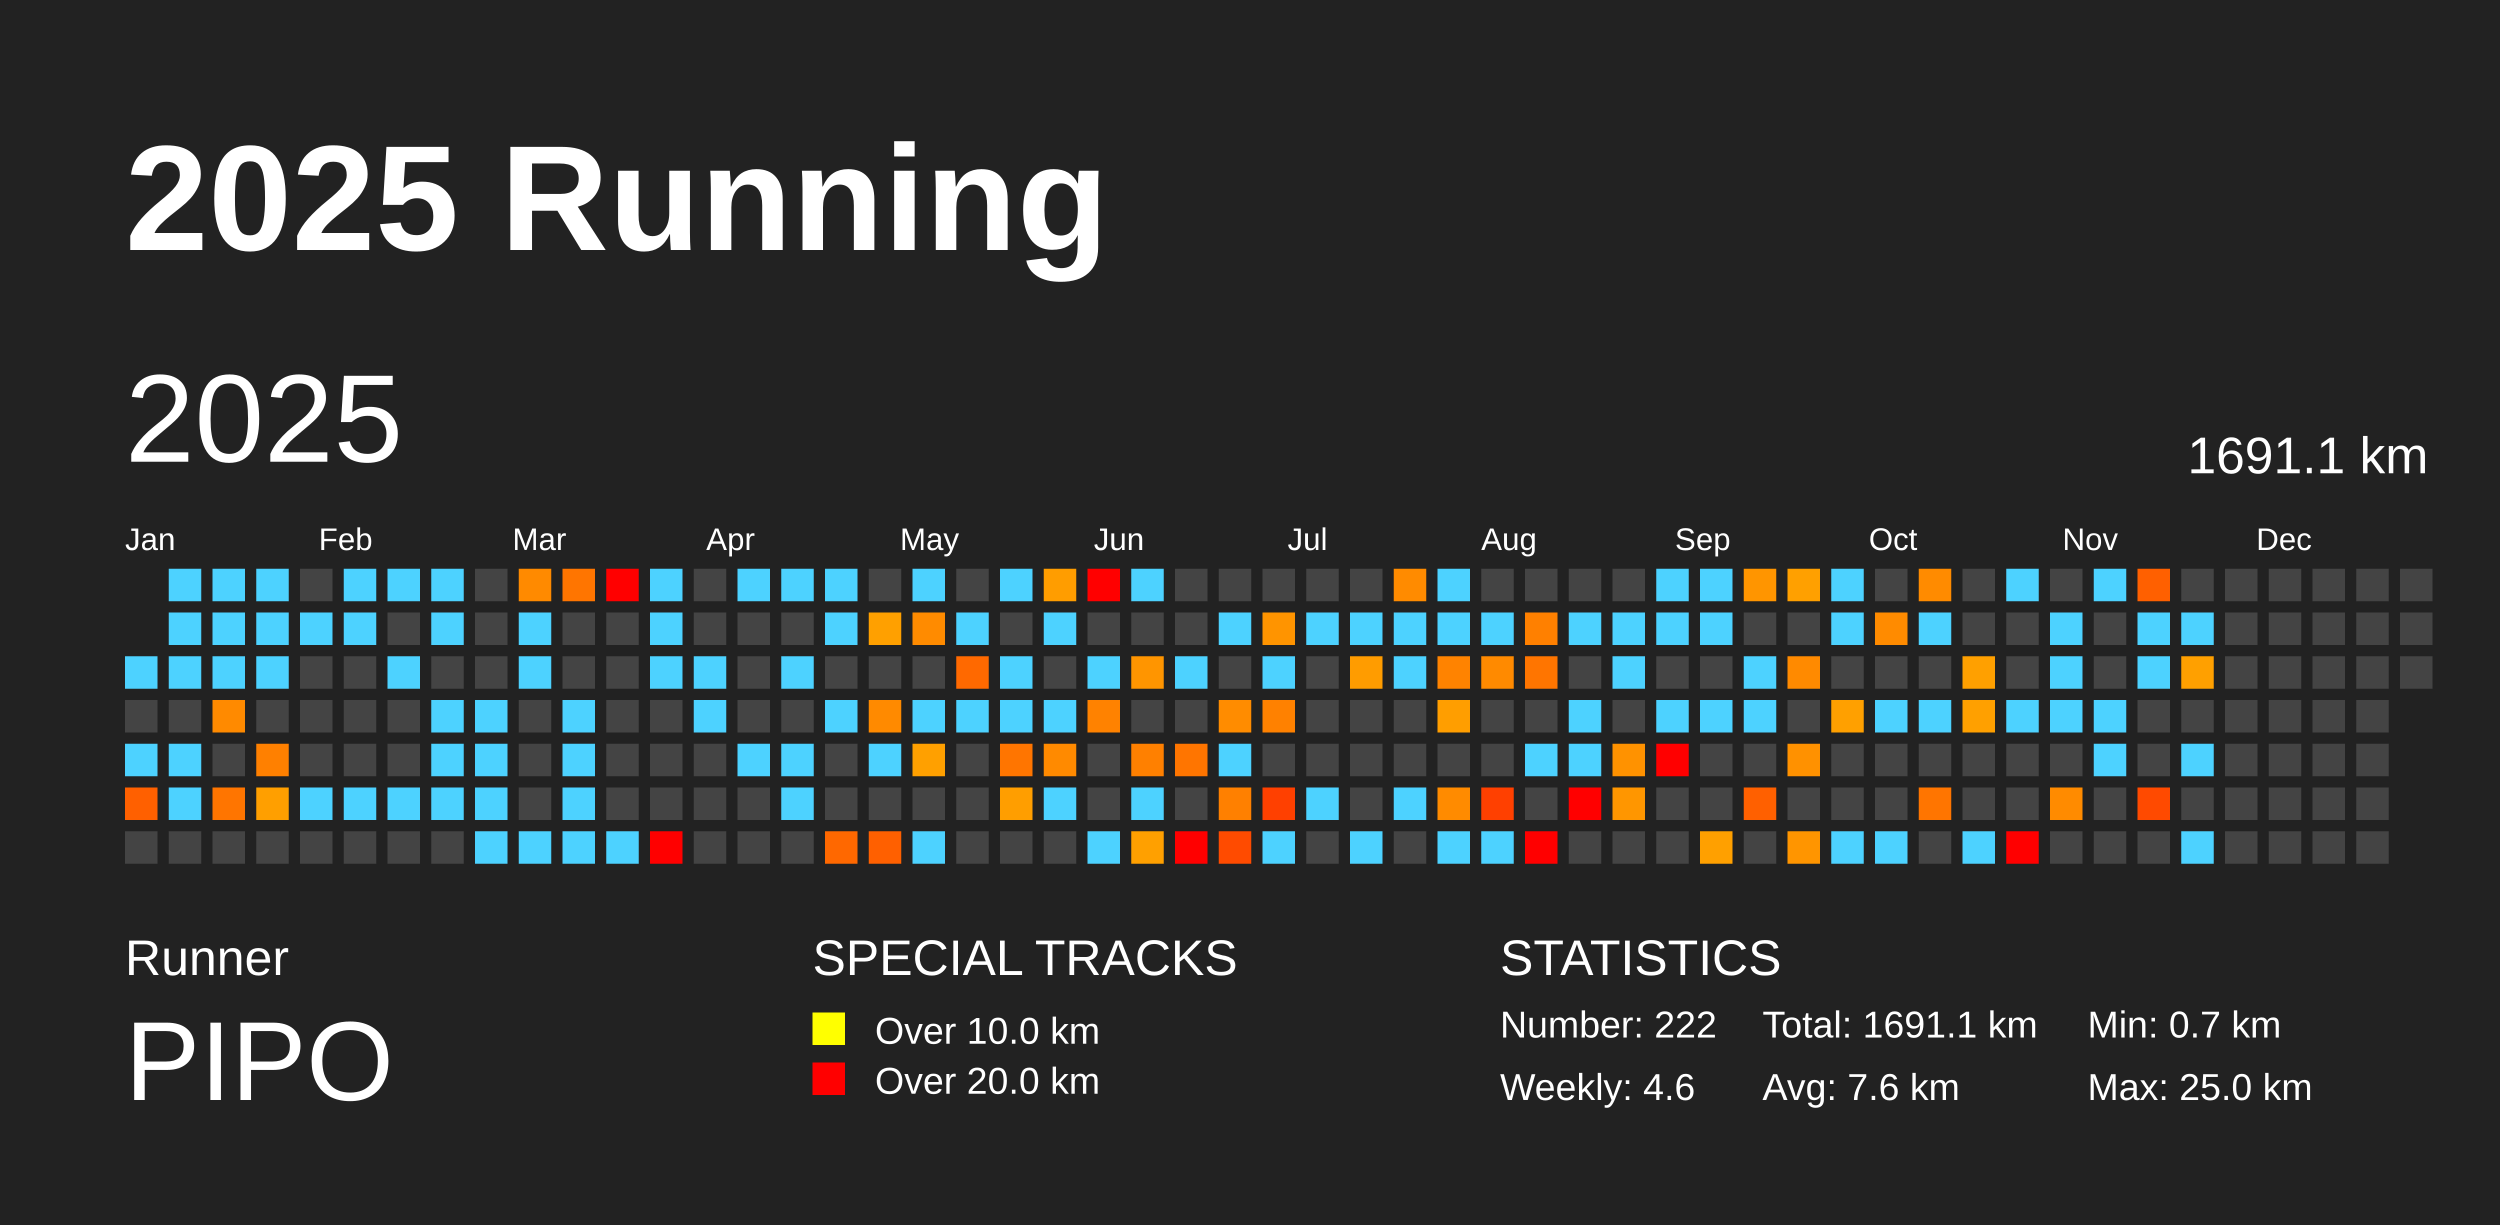
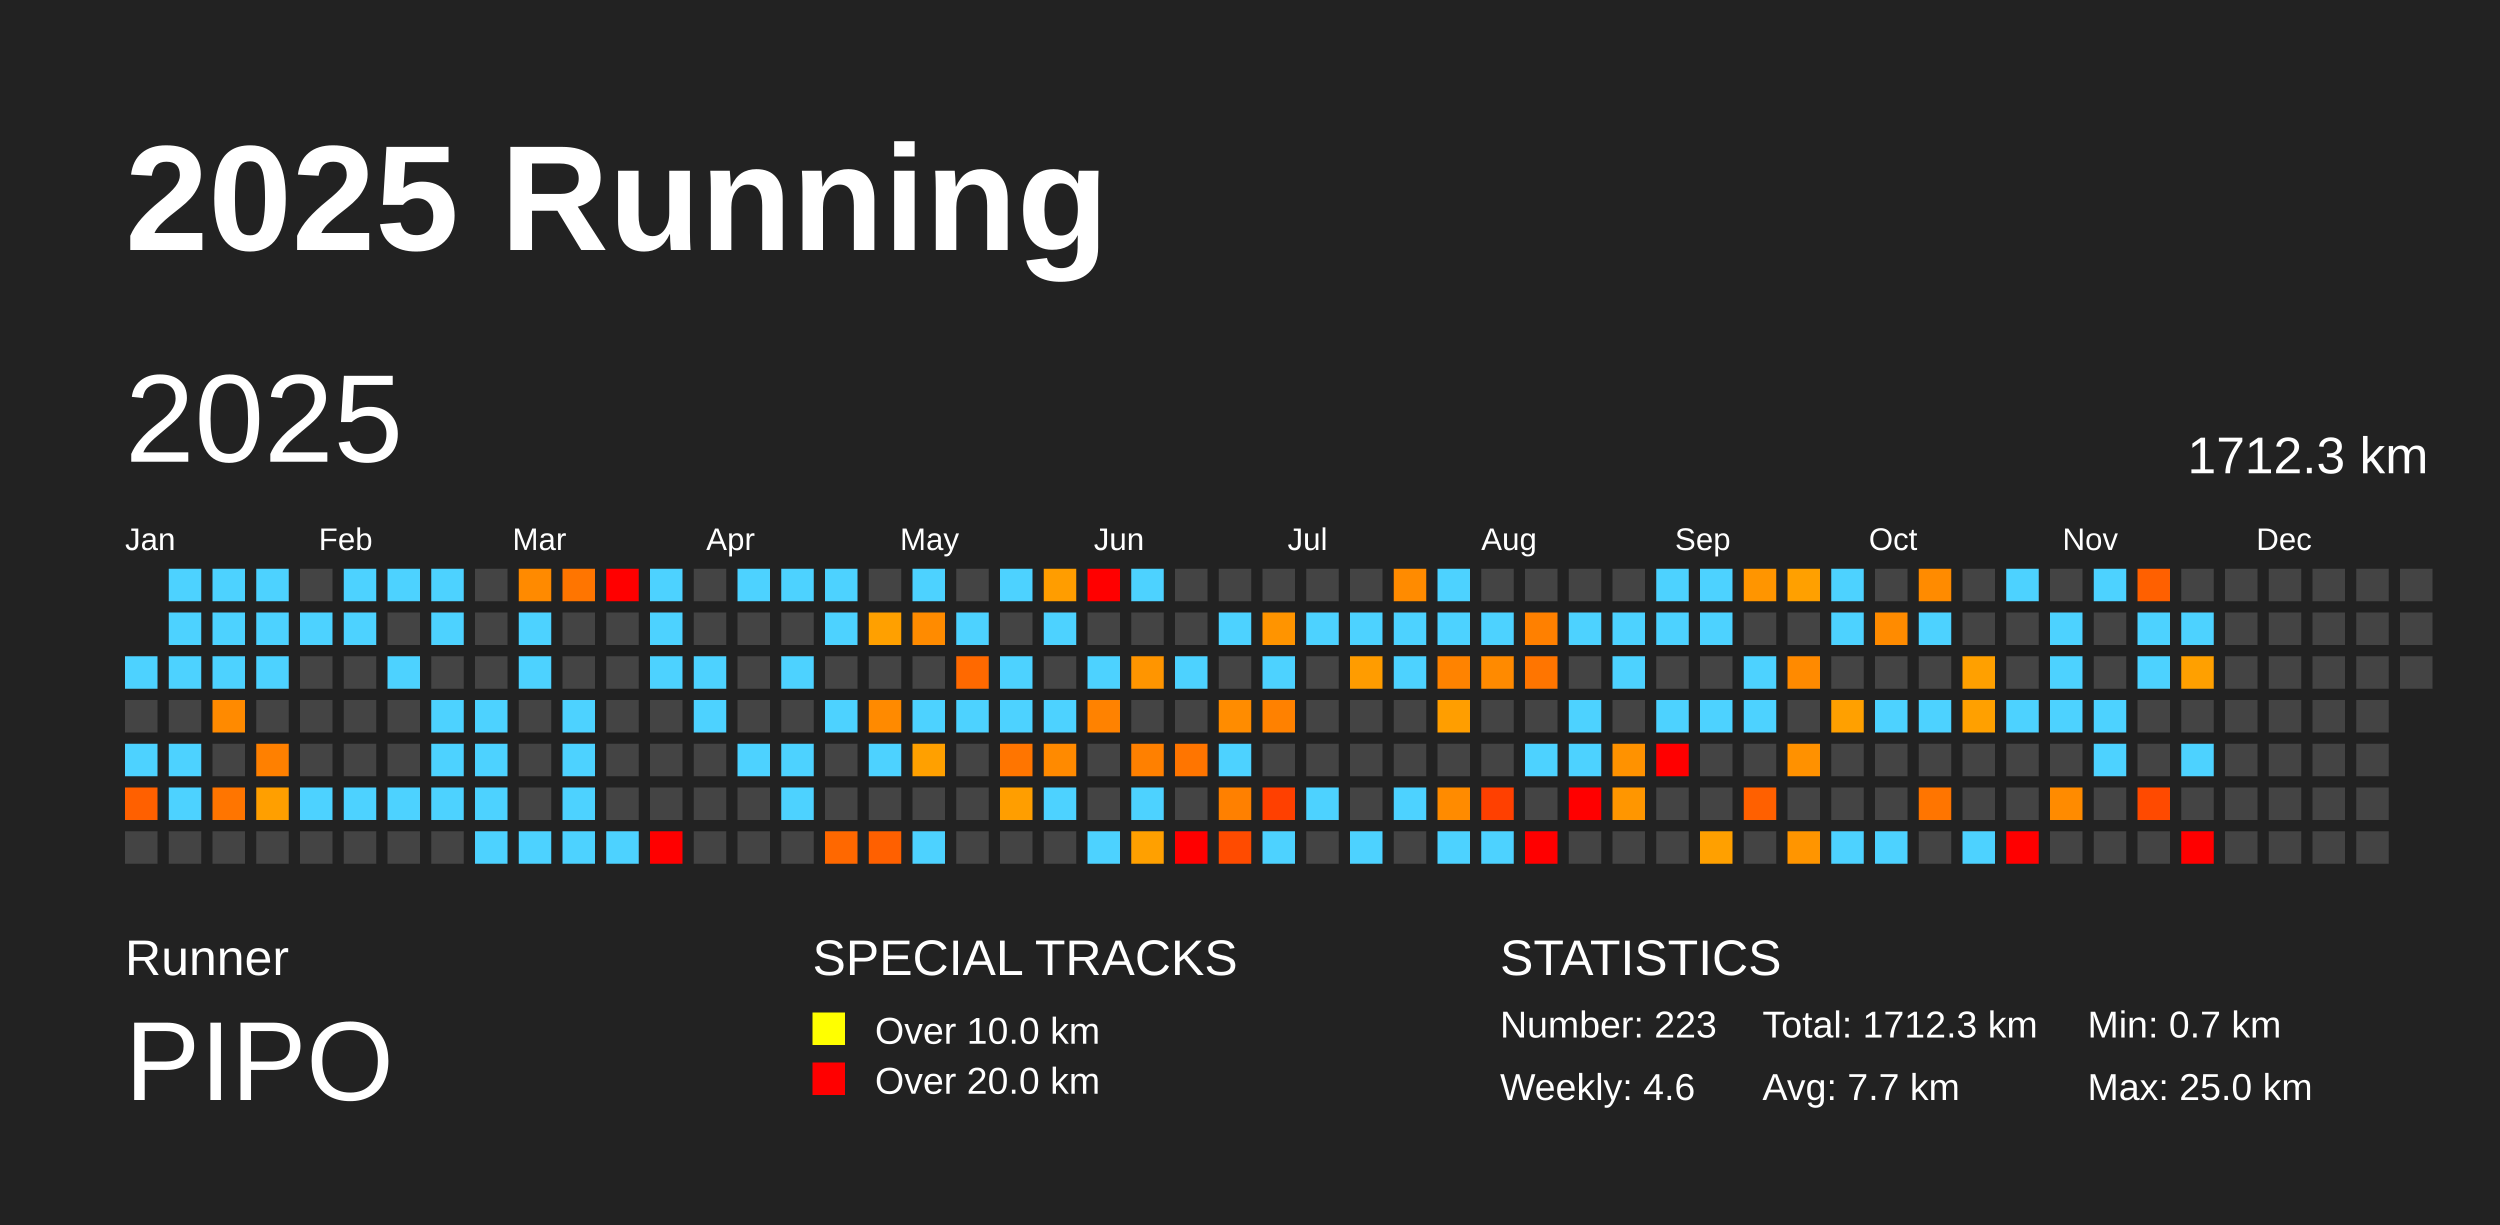
<svg xmlns="http://www.w3.org/2000/svg" baseProfile="full" height="98mm" version="1.1" viewBox="0,0,200,98" width="200mm">
  <defs />
  <rect fill="#222222" height="98" width="200" x="0" y="0" />
  <text fill="#FFFFFF" style="font-size:12px; font-family:Arial; font-weight:bold;" x="10" y="20">2025 Running</text>
  <text fill="#FFFFFF" style="font-size:4px; font-family:Arial" x="10" y="78">Runner</text>
  <text fill="#FFFFFF" style="font-size:9px; font-family:Arial" x="10" y="88">PIPO</text>
  <text fill="#FFFFFF" style="font-size:4px; font-family:Arial" x="65" y="78">SPECIAL TRACKS</text>
  <rect fill="yellow" height="2.6" width="2.6" x="65" y="81" />
  <text fill="#FFFFFF" style="font-size:3px; font-family:Arial" x="70" y="83.5">Over 10.0 km</text>
  <rect fill="red" height="2.6" width="2.6" x="65" y="85" />
  <text fill="#FFFFFF" style="font-size:3px; font-family:Arial" x="70" y="87.5">Over 20.0 km</text>
  <text fill="#FFFFFF" style="font-size:4px; font-family:Arial" x="120" y="78">STATISTICS</text>
-   <text fill="#FFFFFF" style="font-size:3px; font-family:Arial" x="120" y="83">Number: 222</text>
+   <text fill="#FFFFFF" style="font-size:3px; font-family:Arial" x="120" y="83">Number: 223</text>
  <text fill="#FFFFFF" style="font-size:3px; font-family:Arial" x="120" y="88">Weekly: 4.6</text>
-   <text fill="#FFFFFF" style="font-size:3px; font-family:Arial" x="141" y="83">Total: 1691.1 km</text>
-   <text fill="#FFFFFF" style="font-size:3px; font-family:Arial" x="141" y="88">Avg: 7.6 km</text>
+   <text fill="#FFFFFF" style="font-size:3px; font-family:Arial" x="141" y="83">Total: 1712.3 km</text>
+   <text fill="#FFFFFF" style="font-size:3px; font-family:Arial" x="141" y="88">Avg: 7.7 km</text>
  <text fill="#FFFFFF" style="font-size:3px; font-family:Arial" x="167" y="83">Min: 0.7 km</text>
  <text fill="#FFFFFF" style="font-size:3px; font-family:Arial" x="167" y="88">Max: 25.0 km</text>
  <text dominant-baseline="hanging" fill="#FFFFFF" style="font-size:10.0px; font-family:Arial;" x="10" y="30">2025</text>
-   <text dominant-baseline="hanging" fill="#FFFFFF" style="font-size:4.125px; font-family:Arial;" x="175" y="35">1691.1 km</text>
+   <text dominant-baseline="hanging" fill="#FFFFFF" style="font-size:4.125px; font-family:Arial;" x="175" y="35">1712.3 km</text>
  <text fill="#FFFFFF" style="font-size:2.5px; font-family:Arial" x="10.0" y="44">Jan</text>
  <text fill="#FFFFFF" style="font-size:2.5px; font-family:Arial" x="25.5" y="44">Feb</text>
  <text fill="#FFFFFF" style="font-size:2.5px; font-family:Arial" x="41.0" y="44">Mar</text>
  <text fill="#FFFFFF" style="font-size:2.5px; font-family:Arial" x="56.5" y="44">Apr</text>
  <text fill="#FFFFFF" style="font-size:2.5px; font-family:Arial" x="72.0" y="44">May</text>
  <text fill="#FFFFFF" style="font-size:2.5px; font-family:Arial" x="87.5" y="44">Jun</text>
  <text fill="#FFFFFF" style="font-size:2.5px; font-family:Arial" x="103.0" y="44">Jul</text>
  <text fill="#FFFFFF" style="font-size:2.5px; font-family:Arial" x="118.5" y="44">Aug</text>
  <text fill="#FFFFFF" style="font-size:2.5px; font-family:Arial" x="134.0" y="44">Sep</text>
  <text fill="#FFFFFF" style="font-size:2.5px; font-family:Arial" x="149.5" y="44">Oct</text>
  <text fill="#FFFFFF" style="font-size:2.5px; font-family:Arial" x="165.0" y="44">Nov</text>
  <text fill="#FFFFFF" style="font-size:2.5px; font-family:Arial" x="180.5" y="44">Dec</text>
  <rect fill="#4dd2ff" height="2.6" width="2.6" x="10.0" y="52.5" />
  <rect fill="#444444" height="2.6" width="2.6" x="10.0" y="56.0" />
  <rect fill="#4dd2ff" height="2.6" width="2.6" x="10.0" y="59.5" />
  <rect fill="#ff6000" height="2.6" width="2.6" x="10.0" y="63.0" />
  <rect fill="#444444" height="2.6" width="2.6" x="10.0" y="66.5" />
  <rect fill="#4dd2ff" height="2.6" width="2.6" x="13.5" y="45.5" />
  <rect fill="#4dd2ff" height="2.6" width="2.6" x="13.5" y="49.0" />
  <rect fill="#4dd2ff" height="2.6" width="2.6" x="13.5" y="52.5" />
  <rect fill="#444444" height="2.6" width="2.6" x="13.5" y="56.0" />
  <rect fill="#4dd2ff" height="2.6" width="2.6" x="13.5" y="59.5" />
  <rect fill="#4dd2ff" height="2.6" width="2.6" x="13.5" y="63.0" />
  <rect fill="#444444" height="2.6" width="2.6" x="13.5" y="66.5" />
  <rect fill="#4dd2ff" height="2.6" width="2.6" x="17.0" y="45.5" />
  <rect fill="#4dd2ff" height="2.6" width="2.6" x="17.0" y="49.0" />
  <rect fill="#4dd2ff" height="2.6" width="2.6" x="17.0" y="52.5" />
  <rect fill="#ff8a00" height="2.6" width="2.6" x="17.0" y="56.0" />
  <rect fill="#444444" height="2.6" width="2.6" x="17.0" y="59.5" />
  <rect fill="#ff7500" height="2.6" width="2.6" x="17.0" y="63.0" />
  <rect fill="#444444" height="2.6" width="2.6" x="17.0" y="66.5" />
  <rect fill="#4dd2ff" height="2.6" width="2.6" x="20.5" y="45.5" />
  <rect fill="#4dd2ff" height="2.6" width="2.6" x="20.5" y="49.0" />
  <rect fill="#4dd2ff" height="2.6" width="2.6" x="20.5" y="52.5" />
  <rect fill="#444444" height="2.6" width="2.6" x="20.5" y="56.0" />
  <rect fill="#ff8000" height="2.6" width="2.6" x="20.5" y="59.5" />
  <rect fill="#ff9f00" height="2.6" width="2.6" x="20.5" y="63.0" />
  <rect fill="#444444" height="2.6" width="2.6" x="20.5" y="66.5" />
  <rect fill="#444444" height="2.6" width="2.6" x="24.0" y="45.5" />
  <rect fill="#4dd2ff" height="2.6" width="2.6" x="24.0" y="49.0" />
  <rect fill="#444444" height="2.6" width="2.6" x="24.0" y="52.5" />
  <rect fill="#444444" height="2.6" width="2.6" x="24.0" y="56.0" />
  <rect fill="#444444" height="2.6" width="2.6" x="24.0" y="59.5" />
  <rect fill="#4dd2ff" height="2.6" width="2.6" x="24.0" y="63.0" />
  <rect fill="#444444" height="2.6" width="2.6" x="24.0" y="66.5" />
  <rect fill="#4dd2ff" height="2.6" width="2.6" x="27.5" y="45.5" />
  <rect fill="#4dd2ff" height="2.6" width="2.6" x="27.5" y="49.0" />
  <rect fill="#444444" height="2.6" width="2.6" x="27.5" y="52.5" />
  <rect fill="#444444" height="2.6" width="2.6" x="27.5" y="56.0" />
  <rect fill="#444444" height="2.6" width="2.6" x="27.5" y="59.5" />
  <rect fill="#4dd2ff" height="2.6" width="2.6" x="27.5" y="63.0" />
  <rect fill="#444444" height="2.6" width="2.6" x="27.5" y="66.5" />
  <rect fill="#4dd2ff" height="2.6" width="2.6" x="31.0" y="45.5" />
  <rect fill="#444444" height="2.6" width="2.6" x="31.0" y="49.0" />
  <rect fill="#4dd2ff" height="2.6" width="2.6" x="31.0" y="52.5" />
  <rect fill="#444444" height="2.6" width="2.6" x="31.0" y="56.0" />
  <rect fill="#444444" height="2.6" width="2.6" x="31.0" y="59.5" />
  <rect fill="#4dd2ff" height="2.6" width="2.6" x="31.0" y="63.0" />
  <rect fill="#444444" height="2.6" width="2.6" x="31.0" y="66.5" />
  <rect fill="#4dd2ff" height="2.6" width="2.6" x="34.5" y="45.5" />
  <rect fill="#4dd2ff" height="2.6" width="2.6" x="34.5" y="49.0" />
  <rect fill="#444444" height="2.6" width="2.6" x="34.5" y="52.5" />
  <rect fill="#4dd2ff" height="2.6" width="2.6" x="34.5" y="56.0" />
  <rect fill="#4dd2ff" height="2.6" width="2.6" x="34.5" y="59.5" />
  <rect fill="#4dd2ff" height="2.6" width="2.6" x="34.5" y="63.0" />
  <rect fill="#444444" height="2.6" width="2.6" x="34.5" y="66.5" />
  <rect fill="#444444" height="2.6" width="2.6" x="38.0" y="45.5" />
  <rect fill="#444444" height="2.6" width="2.6" x="38.0" y="49.0" />
  <rect fill="#444444" height="2.6" width="2.6" x="38.0" y="52.5" />
  <rect fill="#4dd2ff" height="2.6" width="2.6" x="38.0" y="56.0" />
  <rect fill="#4dd2ff" height="2.6" width="2.6" x="38.0" y="59.5" />
  <rect fill="#4dd2ff" height="2.6" width="2.6" x="38.0" y="63.0" />
  <rect fill="#4dd2ff" height="2.6" width="2.6" x="38.0" y="66.5" />
  <rect fill="#ff8a00" height="2.6" width="2.6" x="41.5" y="45.5" />
  <rect fill="#4dd2ff" height="2.6" width="2.6" x="41.5" y="49.0" />
  <rect fill="#4dd2ff" height="2.6" width="2.6" x="41.5" y="52.5" />
  <rect fill="#444444" height="2.6" width="2.6" x="41.5" y="56.0" />
  <rect fill="#444444" height="2.6" width="2.6" x="41.5" y="59.5" />
  <rect fill="#444444" height="2.6" width="2.6" x="41.5" y="63.0" />
  <rect fill="#4dd2ff" height="2.6" width="2.6" x="41.5" y="66.5" />
  <rect fill="#ff7500" height="2.6" width="2.6" x="45.0" y="45.5" />
  <rect fill="#444444" height="2.6" width="2.6" x="45.0" y="49.0" />
  <rect fill="#444444" height="2.6" width="2.6" x="45.0" y="52.5" />
  <rect fill="#4dd2ff" height="2.6" width="2.6" x="45.0" y="56.0" />
  <rect fill="#4dd2ff" height="2.6" width="2.6" x="45.0" y="59.5" />
  <rect fill="#4dd2ff" height="2.6" width="2.6" x="45.0" y="63.0" />
  <rect fill="#4dd2ff" height="2.6" width="2.6" x="45.0" y="66.5" />
  <rect fill="red" height="2.6" width="2.6" x="48.5" y="45.5" />
  <rect fill="#444444" height="2.6" width="2.6" x="48.5" y="49.0" />
  <rect fill="#444444" height="2.6" width="2.6" x="48.5" y="52.5" />
  <rect fill="#444444" height="2.6" width="2.6" x="48.5" y="56.0" />
  <rect fill="#444444" height="2.6" width="2.6" x="48.5" y="59.5" />
  <rect fill="#444444" height="2.6" width="2.6" x="48.5" y="63.0" />
  <rect fill="#4dd2ff" height="2.6" width="2.6" x="48.5" y="66.5" />
  <rect fill="#4dd2ff" height="2.6" width="2.6" x="52.0" y="45.5" />
  <rect fill="#4dd2ff" height="2.6" width="2.6" x="52.0" y="49.0" />
  <rect fill="#4dd2ff" height="2.6" width="2.6" x="52.0" y="52.5" />
  <rect fill="#444444" height="2.6" width="2.6" x="52.0" y="56.0" />
  <rect fill="#444444" height="2.6" width="2.6" x="52.0" y="59.5" />
  <rect fill="#444444" height="2.6" width="2.6" x="52.0" y="63.0" />
  <rect fill="red" height="2.6" width="2.6" x="52.0" y="66.5" />
  <rect fill="#444444" height="2.6" width="2.6" x="55.5" y="45.5" />
  <rect fill="#444444" height="2.6" width="2.6" x="55.5" y="49.0" />
  <rect fill="#4dd2ff" height="2.6" width="2.6" x="55.5" y="52.5" />
  <rect fill="#4dd2ff" height="2.6" width="2.6" x="55.5" y="56.0" />
  <rect fill="#444444" height="2.6" width="2.6" x="55.5" y="59.5" />
  <rect fill="#444444" height="2.6" width="2.6" x="55.5" y="63.0" />
  <rect fill="#444444" height="2.6" width="2.6" x="55.5" y="66.5" />
  <rect fill="#4dd2ff" height="2.6" width="2.6" x="59.0" y="45.5" />
  <rect fill="#444444" height="2.6" width="2.6" x="59.0" y="49.0" />
  <rect fill="#444444" height="2.6" width="2.6" x="59.0" y="52.5" />
  <rect fill="#444444" height="2.6" width="2.6" x="59.0" y="56.0" />
  <rect fill="#4dd2ff" height="2.6" width="2.6" x="59.0" y="59.5" />
  <rect fill="#444444" height="2.6" width="2.6" x="59.0" y="63.0" />
  <rect fill="#444444" height="2.6" width="2.6" x="59.0" y="66.5" />
  <rect fill="#4dd2ff" height="2.6" width="2.6" x="62.5" y="45.5" />
  <rect fill="#444444" height="2.6" width="2.6" x="62.5" y="49.0" />
  <rect fill="#4dd2ff" height="2.6" width="2.6" x="62.5" y="52.5" />
  <rect fill="#444444" height="2.6" width="2.6" x="62.5" y="56.0" />
  <rect fill="#4dd2ff" height="2.6" width="2.6" x="62.5" y="59.5" />
  <rect fill="#4dd2ff" height="2.6" width="2.6" x="62.5" y="63.0" />
  <rect fill="#444444" height="2.6" width="2.6" x="62.5" y="66.5" />
  <rect fill="#4dd2ff" height="2.6" width="2.6" x="66.0" y="45.5" />
  <rect fill="#4dd2ff" height="2.6" width="2.6" x="66.0" y="49.0" />
  <rect fill="#444444" height="2.6" width="2.6" x="66.0" y="52.5" />
  <rect fill="#4dd2ff" height="2.6" width="2.6" x="66.0" y="56.0" />
  <rect fill="#444444" height="2.6" width="2.6" x="66.0" y="59.5" />
  <rect fill="#444444" height="2.6" width="2.6" x="66.0" y="63.0" />
  <rect fill="#ff6800" height="2.6" width="2.6" x="66.0" y="66.5" />
  <rect fill="#444444" height="2.6" width="2.6" x="69.5" y="45.5" />
  <rect fill="#ffa000" height="2.6" width="2.6" x="69.5" y="49.0" />
  <rect fill="#444444" height="2.6" width="2.6" x="69.5" y="52.5" />
  <rect fill="#ff8a00" height="2.6" width="2.6" x="69.5" y="56.0" />
  <rect fill="#4dd2ff" height="2.6" width="2.6" x="69.5" y="59.5" />
  <rect fill="#444444" height="2.6" width="2.6" x="69.5" y="63.0" />
  <rect fill="#ff6000" height="2.6" width="2.6" x="69.5" y="66.5" />
  <rect fill="#4dd2ff" height="2.6" width="2.6" x="73.0" y="45.5" />
  <rect fill="#ff8b00" height="2.6" width="2.6" x="73.0" y="49.0" />
  <rect fill="#444444" height="2.6" width="2.6" x="73.0" y="52.5" />
  <rect fill="#4dd2ff" height="2.6" width="2.6" x="73.0" y="56.0" />
  <rect fill="#ffa000" height="2.6" width="2.6" x="73.0" y="59.5" />
  <rect fill="#444444" height="2.6" width="2.6" x="73.0" y="63.0" />
  <rect fill="#4dd2ff" height="2.6" width="2.6" x="73.0" y="66.5" />
  <rect fill="#444444" height="2.6" width="2.6" x="76.5" y="45.5" />
  <rect fill="#4dd2ff" height="2.6" width="2.6" x="76.5" y="49.0" />
  <rect fill="#ff6900" height="2.6" width="2.6" x="76.5" y="52.5" />
  <rect fill="#4dd2ff" height="2.6" width="2.6" x="76.5" y="56.0" />
  <rect fill="#444444" height="2.6" width="2.6" x="76.5" y="59.5" />
  <rect fill="#444444" height="2.6" width="2.6" x="76.5" y="63.0" />
  <rect fill="#444444" height="2.6" width="2.6" x="76.5" y="66.5" />
  <rect fill="#4dd2ff" height="2.6" width="2.6" x="80.0" y="45.5" />
  <rect fill="#444444" height="2.6" width="2.6" x="80.0" y="49.0" />
  <rect fill="#4dd2ff" height="2.6" width="2.6" x="80.0" y="52.5" />
  <rect fill="#4dd2ff" height="2.6" width="2.6" x="80.0" y="56.0" />
  <rect fill="#ff7500" height="2.6" width="2.6" x="80.0" y="59.5" />
  <rect fill="#ff9e00" height="2.6" width="2.6" x="80.0" y="63.0" />
  <rect fill="#444444" height="2.6" width="2.6" x="80.0" y="66.5" />
  <rect fill="#ff9d00" height="2.6" width="2.6" x="83.5" y="45.5" />
  <rect fill="#4dd2ff" height="2.6" width="2.6" x="83.5" y="49.0" />
  <rect fill="#444444" height="2.6" width="2.6" x="83.5" y="52.5" />
  <rect fill="#4dd2ff" height="2.6" width="2.6" x="83.5" y="56.0" />
  <rect fill="#ff8a00" height="2.6" width="2.6" x="83.5" y="59.5" />
  <rect fill="#4dd2ff" height="2.6" width="2.6" x="83.5" y="63.0" />
  <rect fill="#444444" height="2.6" width="2.6" x="83.5" y="66.5" />
  <rect fill="red" height="2.6" width="2.6" x="87.0" y="45.5" />
  <rect fill="#444444" height="2.6" width="2.6" x="87.0" y="49.0" />
  <rect fill="#4dd2ff" height="2.6" width="2.6" x="87.0" y="52.5" />
  <rect fill="#ff8200" height="2.6" width="2.6" x="87.0" y="56.0" />
  <rect fill="#444444" height="2.6" width="2.6" x="87.0" y="59.5" />
  <rect fill="#444444" height="2.6" width="2.6" x="87.0" y="63.0" />
  <rect fill="#4dd2ff" height="2.6" width="2.6" x="87.0" y="66.5" />
  <rect fill="#4dd2ff" height="2.6" width="2.6" x="90.5" y="45.5" />
  <rect fill="#444444" height="2.6" width="2.6" x="90.5" y="49.0" />
  <rect fill="#ff9500" height="2.6" width="2.6" x="90.5" y="52.5" />
  <rect fill="#444444" height="2.6" width="2.6" x="90.5" y="56.0" />
  <rect fill="#ff8000" height="2.6" width="2.6" x="90.5" y="59.5" />
  <rect fill="#4dd2ff" height="2.6" width="2.6" x="90.5" y="63.0" />
  <rect fill="#ffa000" height="2.6" width="2.6" x="90.5" y="66.5" />
  <rect fill="#444444" height="2.6" width="2.6" x="94.0" y="45.5" />
  <rect fill="#444444" height="2.6" width="2.6" x="94.0" y="49.0" />
  <rect fill="#4dd2ff" height="2.6" width="2.6" x="94.0" y="52.5" />
  <rect fill="#444444" height="2.6" width="2.6" x="94.0" y="56.0" />
  <rect fill="#ff7500" height="2.6" width="2.6" x="94.0" y="59.5" />
  <rect fill="#444444" height="2.6" width="2.6" x="94.0" y="63.0" />
  <rect fill="red" height="2.6" width="2.6" x="94.0" y="66.5" />
  <rect fill="#444444" height="2.6" width="2.6" x="97.5" y="45.5" />
  <rect fill="#4dd2ff" height="2.6" width="2.6" x="97.5" y="49.0" />
  <rect fill="#444444" height="2.6" width="2.6" x="97.5" y="52.5" />
  <rect fill="#ff8c00" height="2.6" width="2.6" x="97.5" y="56.0" />
  <rect fill="#4dd2ff" height="2.6" width="2.6" x="97.5" y="59.5" />
  <rect fill="#ff8000" height="2.6" width="2.6" x="97.5" y="63.0" />
  <rect fill="#ff4b00" height="2.6" width="2.6" x="97.5" y="66.5" />
  <rect fill="#444444" height="2.6" width="2.6" x="101.0" y="45.5" />
  <rect fill="#ff9400" height="2.6" width="2.6" x="101.0" y="49.0" />
  <rect fill="#4dd2ff" height="2.6" width="2.6" x="101.0" y="52.5" />
  <rect fill="#ff8100" height="2.6" width="2.6" x="101.0" y="56.0" />
  <rect fill="#444444" height="2.6" width="2.6" x="101.0" y="59.5" />
  <rect fill="#ff4000" height="2.6" width="2.6" x="101.0" y="63.0" />
  <rect fill="#4dd2ff" height="2.6" width="2.6" x="101.0" y="66.5" />
  <rect fill="#444444" height="2.6" width="2.6" x="104.5" y="45.5" />
  <rect fill="#4dd2ff" height="2.6" width="2.6" x="104.5" y="49.0" />
  <rect fill="#444444" height="2.6" width="2.6" x="104.5" y="52.5" />
  <rect fill="#444444" height="2.6" width="2.6" x="104.5" y="56.0" />
  <rect fill="#444444" height="2.6" width="2.6" x="104.5" y="59.5" />
  <rect fill="#4dd2ff" height="2.6" width="2.6" x="104.5" y="63.0" />
  <rect fill="#444444" height="2.6" width="2.6" x="104.5" y="66.5" />
  <rect fill="#444444" height="2.6" width="2.6" x="108.0" y="45.5" />
  <rect fill="#4dd2ff" height="2.6" width="2.6" x="108.0" y="49.0" />
  <rect fill="#ff9c00" height="2.6" width="2.6" x="108.0" y="52.5" />
  <rect fill="#444444" height="2.6" width="2.6" x="108.0" y="56.0" />
  <rect fill="#444444" height="2.6" width="2.6" x="108.0" y="59.5" />
  <rect fill="#444444" height="2.6" width="2.6" x="108.0" y="63.0" />
  <rect fill="#4dd2ff" height="2.6" width="2.6" x="108.0" y="66.5" />
  <rect fill="#ff8b00" height="2.6" width="2.6" x="111.5" y="45.5" />
  <rect fill="#4dd2ff" height="2.6" width="2.6" x="111.5" y="49.0" />
  <rect fill="#4dd2ff" height="2.6" width="2.6" x="111.5" y="52.5" />
  <rect fill="#444444" height="2.6" width="2.6" x="111.5" y="56.0" />
  <rect fill="#444444" height="2.6" width="2.6" x="111.5" y="59.5" />
  <rect fill="#4dd2ff" height="2.6" width="2.6" x="111.5" y="63.0" />
  <rect fill="#444444" height="2.6" width="2.6" x="111.5" y="66.5" />
  <rect fill="#4dd2ff" height="2.6" width="2.6" x="115.0" y="45.5" />
  <rect fill="#4dd2ff" height="2.6" width="2.6" x="115.0" y="49.0" />
  <rect fill="#ff8300" height="2.6" width="2.6" x="115.0" y="52.5" />
  <rect fill="#ff9e00" height="2.6" width="2.6" x="115.0" y="56.0" />
  <rect fill="#444444" height="2.6" width="2.6" x="115.0" y="59.5" />
  <rect fill="#ff8b00" height="2.6" width="2.6" x="115.0" y="63.0" />
  <rect fill="#4dd2ff" height="2.6" width="2.6" x="115.0" y="66.5" />
  <rect fill="#444444" height="2.6" width="2.6" x="118.5" y="45.5" />
  <rect fill="#4dd2ff" height="2.6" width="2.6" x="118.5" y="49.0" />
  <rect fill="#ff8a00" height="2.6" width="2.6" x="118.5" y="52.5" />
  <rect fill="#444444" height="2.6" width="2.6" x="118.5" y="56.0" />
  <rect fill="#444444" height="2.6" width="2.6" x="118.5" y="59.5" />
  <rect fill="#ff4000" height="2.6" width="2.6" x="118.5" y="63.0" />
  <rect fill="#4dd2ff" height="2.6" width="2.6" x="118.5" y="66.5" />
  <rect fill="#444444" height="2.6" width="2.6" x="122.0" y="45.5" />
  <rect fill="#ff8000" height="2.6" width="2.6" x="122.0" y="49.0" />
  <rect fill="#ff7500" height="2.6" width="2.6" x="122.0" y="52.5" />
  <rect fill="#444444" height="2.6" width="2.6" x="122.0" y="56.0" />
  <rect fill="#4dd2ff" height="2.6" width="2.6" x="122.0" y="59.5" />
  <rect fill="#444444" height="2.6" width="2.6" x="122.0" y="63.0" />
  <rect fill="red" height="2.6" width="2.6" x="122.0" y="66.5" />
  <rect fill="#444444" height="2.6" width="2.6" x="125.5" y="45.5" />
  <rect fill="#4dd2ff" height="2.6" width="2.6" x="125.5" y="49.0" />
  <rect fill="#444444" height="2.6" width="2.6" x="125.5" y="52.5" />
  <rect fill="#4dd2ff" height="2.6" width="2.6" x="125.5" y="56.0" />
  <rect fill="#4dd2ff" height="2.6" width="2.6" x="125.5" y="59.5" />
  <rect fill="red" height="2.6" width="2.6" x="125.5" y="63.0" />
  <rect fill="#444444" height="2.6" width="2.6" x="125.5" y="66.5" />
  <rect fill="#444444" height="2.6" width="2.6" x="129.0" y="45.5" />
  <rect fill="#4dd2ff" height="2.6" width="2.6" x="129.0" y="49.0" />
  <rect fill="#4dd2ff" height="2.6" width="2.6" x="129.0" y="52.5" />
  <rect fill="#444444" height="2.6" width="2.6" x="129.0" y="56.0" />
  <rect fill="#ff9200" height="2.6" width="2.6" x="129.0" y="59.5" />
  <rect fill="#ff9600" height="2.6" width="2.6" x="129.0" y="63.0" />
  <rect fill="#444444" height="2.6" width="2.6" x="129.0" y="66.5" />
  <rect fill="#4dd2ff" height="2.6" width="2.6" x="132.5" y="45.5" />
  <rect fill="#4dd2ff" height="2.6" width="2.6" x="132.5" y="49.0" />
  <rect fill="#444444" height="2.6" width="2.6" x="132.5" y="52.5" />
  <rect fill="#4dd2ff" height="2.6" width="2.6" x="132.5" y="56.0" />
  <rect fill="red" height="2.6" width="2.6" x="132.5" y="59.5" />
  <rect fill="#444444" height="2.6" width="2.6" x="132.5" y="63.0" />
  <rect fill="#444444" height="2.6" width="2.6" x="132.5" y="66.5" />
  <rect fill="#4dd2ff" height="2.6" width="2.6" x="136.0" y="45.5" />
  <rect fill="#4dd2ff" height="2.6" width="2.6" x="136.0" y="49.0" />
  <rect fill="#444444" height="2.6" width="2.6" x="136.0" y="52.5" />
  <rect fill="#4dd2ff" height="2.6" width="2.6" x="136.0" y="56.0" />
  <rect fill="#444444" height="2.6" width="2.6" x="136.0" y="59.5" />
  <rect fill="#444444" height="2.6" width="2.6" x="136.0" y="63.0" />
  <rect fill="#ffa000" height="2.6" width="2.6" x="136.0" y="66.5" />
  <rect fill="#ff9500" height="2.6" width="2.6" x="139.5" y="45.5" />
  <rect fill="#444444" height="2.6" width="2.6" x="139.5" y="49.0" />
  <rect fill="#4dd2ff" height="2.6" width="2.6" x="139.5" y="52.5" />
  <rect fill="#4dd2ff" height="2.6" width="2.6" x="139.5" y="56.0" />
  <rect fill="#444444" height="2.6" width="2.6" x="139.5" y="59.5" />
  <rect fill="#ff6000" height="2.6" width="2.6" x="139.5" y="63.0" />
  <rect fill="#444444" height="2.6" width="2.6" x="139.5" y="66.5" />
  <rect fill="#ffa000" height="2.6" width="2.6" x="143.0" y="45.5" />
  <rect fill="#444444" height="2.6" width="2.6" x="143.0" y="49.0" />
  <rect fill="#ff8a00" height="2.6" width="2.6" x="143.0" y="52.5" />
  <rect fill="#444444" height="2.6" width="2.6" x="143.0" y="56.0" />
  <rect fill="#ff9100" height="2.6" width="2.6" x="143.0" y="59.5" />
  <rect fill="#444444" height="2.6" width="2.6" x="143.0" y="63.0" />
  <rect fill="#ff9500" height="2.6" width="2.6" x="143.0" y="66.5" />
  <rect fill="#4dd2ff" height="2.6" width="2.6" x="146.5" y="45.5" />
  <rect fill="#4dd2ff" height="2.6" width="2.6" x="146.5" y="49.0" />
  <rect fill="#444444" height="2.6" width="2.6" x="146.5" y="52.5" />
  <rect fill="#ffa000" height="2.6" width="2.6" x="146.5" y="56.0" />
  <rect fill="#444444" height="2.6" width="2.6" x="146.5" y="59.5" />
  <rect fill="#444444" height="2.6" width="2.6" x="146.5" y="63.0" />
  <rect fill="#4dd2ff" height="2.6" width="2.6" x="146.5" y="66.5" />
  <rect fill="#444444" height="2.6" width="2.6" x="150.0" y="45.5" />
  <rect fill="#ff8b00" height="2.6" width="2.6" x="150.0" y="49.0" />
  <rect fill="#444444" height="2.6" width="2.6" x="150.0" y="52.5" />
  <rect fill="#4dd2ff" height="2.6" width="2.6" x="150.0" y="56.0" />
  <rect fill="#444444" height="2.6" width="2.6" x="150.0" y="59.5" />
  <rect fill="#444444" height="2.6" width="2.6" x="150.0" y="63.0" />
  <rect fill="#4dd2ff" height="2.6" width="2.6" x="150.0" y="66.5" />
  <rect fill="#ff8b00" height="2.6" width="2.6" x="153.5" y="45.5" />
  <rect fill="#4dd2ff" height="2.6" width="2.6" x="153.5" y="49.0" />
  <rect fill="#444444" height="2.6" width="2.6" x="153.5" y="52.5" />
  <rect fill="#4dd2ff" height="2.6" width="2.6" x="153.5" y="56.0" />
  <rect fill="#444444" height="2.6" width="2.6" x="153.5" y="59.5" />
  <rect fill="#ff7500" height="2.6" width="2.6" x="153.5" y="63.0" />
  <rect fill="#444444" height="2.6" width="2.6" x="153.5" y="66.5" />
  <rect fill="#444444" height="2.6" width="2.6" x="157.0" y="45.5" />
  <rect fill="#444444" height="2.6" width="2.6" x="157.0" y="49.0" />
  <rect fill="#ffa000" height="2.6" width="2.6" x="157.0" y="52.5" />
  <rect fill="#ffa000" height="2.6" width="2.6" x="157.0" y="56.0" />
  <rect fill="#444444" height="2.6" width="2.6" x="157.0" y="59.5" />
  <rect fill="#444444" height="2.6" width="2.6" x="157.0" y="63.0" />
  <rect fill="#4dd2ff" height="2.6" width="2.6" x="157.0" y="66.5" />
  <rect fill="#4dd2ff" height="2.6" width="2.6" x="160.5" y="45.5" />
  <rect fill="#444444" height="2.6" width="2.6" x="160.5" y="49.0" />
  <rect fill="#444444" height="2.6" width="2.6" x="160.5" y="52.5" />
  <rect fill="#4dd2ff" height="2.6" width="2.6" x="160.5" y="56.0" />
  <rect fill="#444444" height="2.6" width="2.6" x="160.5" y="59.5" />
  <rect fill="#444444" height="2.6" width="2.6" x="160.5" y="63.0" />
  <rect fill="red" height="2.6" width="2.6" x="160.5" y="66.5" />
  <rect fill="#444444" height="2.6" width="2.6" x="164.0" y="45.5" />
  <rect fill="#4dd2ff" height="2.6" width="2.6" x="164.0" y="49.0" />
  <rect fill="#4dd2ff" height="2.6" width="2.6" x="164.0" y="52.5" />
  <rect fill="#4dd2ff" height="2.6" width="2.6" x="164.0" y="56.0" />
  <rect fill="#444444" height="2.6" width="2.6" x="164.0" y="59.5" />
  <rect fill="#ff8b00" height="2.6" width="2.6" x="164.0" y="63.0" />
  <rect fill="#444444" height="2.6" width="2.6" x="164.0" y="66.5" />
  <rect fill="#4dd2ff" height="2.6" width="2.6" x="167.5" y="45.5" />
  <rect fill="#444444" height="2.6" width="2.6" x="167.5" y="49.0" />
  <rect fill="#444444" height="2.6" width="2.6" x="167.5" y="52.5" />
  <rect fill="#4dd2ff" height="2.6" width="2.6" x="167.5" y="56.0" />
  <rect fill="#4dd2ff" height="2.6" width="2.6" x="167.5" y="59.5" />
  <rect fill="#444444" height="2.6" width="2.6" x="167.5" y="63.0" />
  <rect fill="#444444" height="2.6" width="2.6" x="167.5" y="66.5" />
  <rect fill="#ff6000" height="2.6" width="2.6" x="171.0" y="45.5" />
  <rect fill="#4dd2ff" height="2.6" width="2.6" x="171.0" y="49.0" />
  <rect fill="#4dd2ff" height="2.6" width="2.6" x="171.0" y="52.5" />
  <rect fill="#444444" height="2.6" width="2.6" x="171.0" y="56.0" />
  <rect fill="#444444" height="2.6" width="2.6" x="171.0" y="59.5" />
  <rect fill="#ff4a00" height="2.6" width="2.6" x="171.0" y="63.0" />
  <rect fill="#444444" height="2.6" width="2.6" x="171.0" y="66.5" />
  <rect fill="#444444" height="2.6" width="2.6" x="174.5" y="45.5" />
  <rect fill="#4dd2ff" height="2.6" width="2.6" x="174.5" y="49.0" />
  <rect fill="#ffa000" height="2.6" width="2.6" x="174.5" y="52.5" />
  <rect fill="#444444" height="2.6" width="2.6" x="174.5" y="56.0" />
  <rect fill="#4dd2ff" height="2.6" width="2.6" x="174.5" y="59.5" />
  <rect fill="#444444" height="2.6" width="2.6" x="174.5" y="63.0" />
-   <rect fill="#4dd2ff" height="2.6" width="2.6" x="174.5" y="66.5" />
+   <rect fill="red" height="2.6" width="2.6" x="174.5" y="66.5" />
  <rect fill="#444444" height="2.6" width="2.6" x="178.0" y="45.5" />
  <rect fill="#444444" height="2.6" width="2.6" x="178.0" y="49.0" />
  <rect fill="#444444" height="2.6" width="2.6" x="178.0" y="52.5" />
  <rect fill="#444444" height="2.6" width="2.6" x="178.0" y="56.0" />
  <rect fill="#444444" height="2.6" width="2.6" x="178.0" y="59.5" />
  <rect fill="#444444" height="2.6" width="2.6" x="178.0" y="63.0" />
  <rect fill="#444444" height="2.6" width="2.6" x="178.0" y="66.5" />
  <rect fill="#444444" height="2.6" width="2.6" x="181.5" y="45.5" />
  <rect fill="#444444" height="2.6" width="2.6" x="181.5" y="49.0" />
  <rect fill="#444444" height="2.6" width="2.6" x="181.5" y="52.5" />
  <rect fill="#444444" height="2.6" width="2.6" x="181.5" y="56.0" />
  <rect fill="#444444" height="2.6" width="2.6" x="181.5" y="59.5" />
  <rect fill="#444444" height="2.6" width="2.6" x="181.5" y="63.0" />
  <rect fill="#444444" height="2.6" width="2.6" x="181.5" y="66.5" />
  <rect fill="#444444" height="2.6" width="2.6" x="185.0" y="45.5" />
  <rect fill="#444444" height="2.6" width="2.6" x="185.0" y="49.0" />
  <rect fill="#444444" height="2.6" width="2.6" x="185.0" y="52.5" />
  <rect fill="#444444" height="2.6" width="2.6" x="185.0" y="56.0" />
  <rect fill="#444444" height="2.6" width="2.6" x="185.0" y="59.5" />
  <rect fill="#444444" height="2.6" width="2.6" x="185.0" y="63.0" />
  <rect fill="#444444" height="2.6" width="2.6" x="185.0" y="66.5" />
  <rect fill="#444444" height="2.6" width="2.6" x="188.5" y="45.5" />
  <rect fill="#444444" height="2.6" width="2.6" x="188.5" y="49.0" />
  <rect fill="#444444" height="2.6" width="2.6" x="188.5" y="52.5" />
  <rect fill="#444444" height="2.6" width="2.6" x="188.5" y="56.0" />
  <rect fill="#444444" height="2.6" width="2.6" x="188.5" y="59.5" />
  <rect fill="#444444" height="2.6" width="2.6" x="188.5" y="63.0" />
  <rect fill="#444444" height="2.6" width="2.6" x="188.5" y="66.5" />
  <rect fill="#444444" height="2.6" width="2.6" x="192.0" y="45.5" />
  <rect fill="#444444" height="2.6" width="2.6" x="192.0" y="49.0" />
  <rect fill="#444444" height="2.6" width="2.6" x="192.0" y="52.5" />
</svg>
